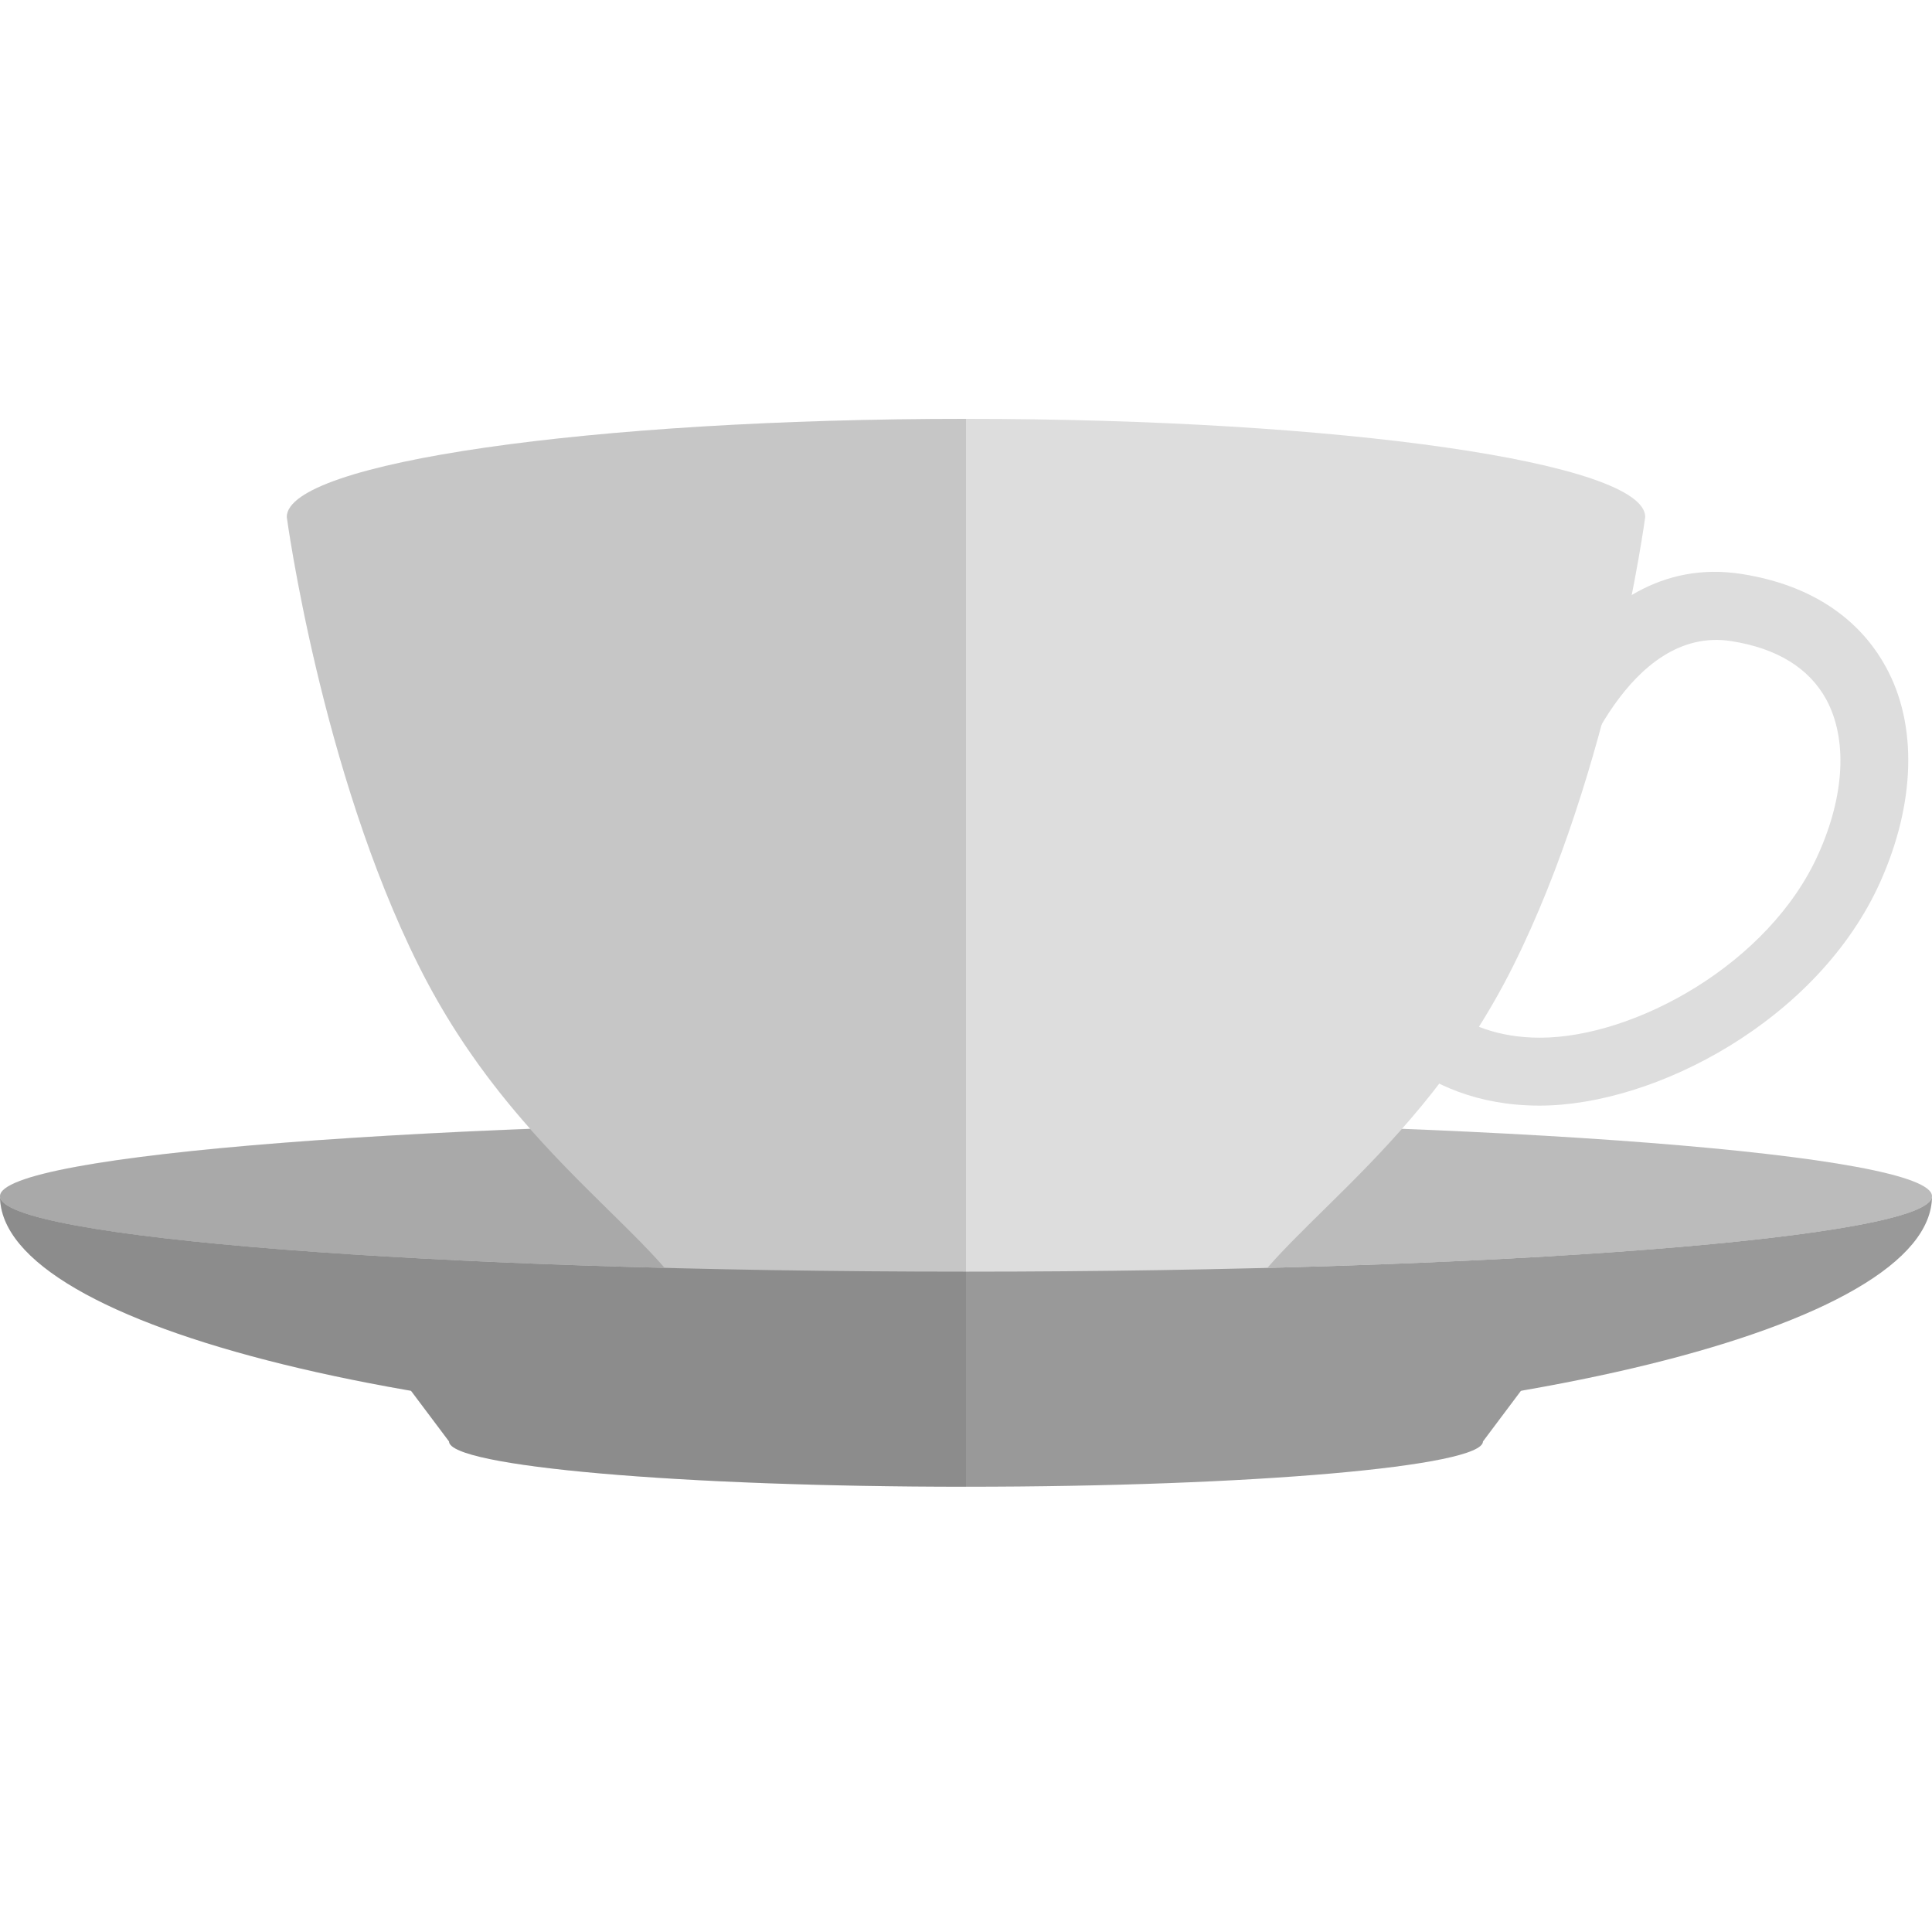
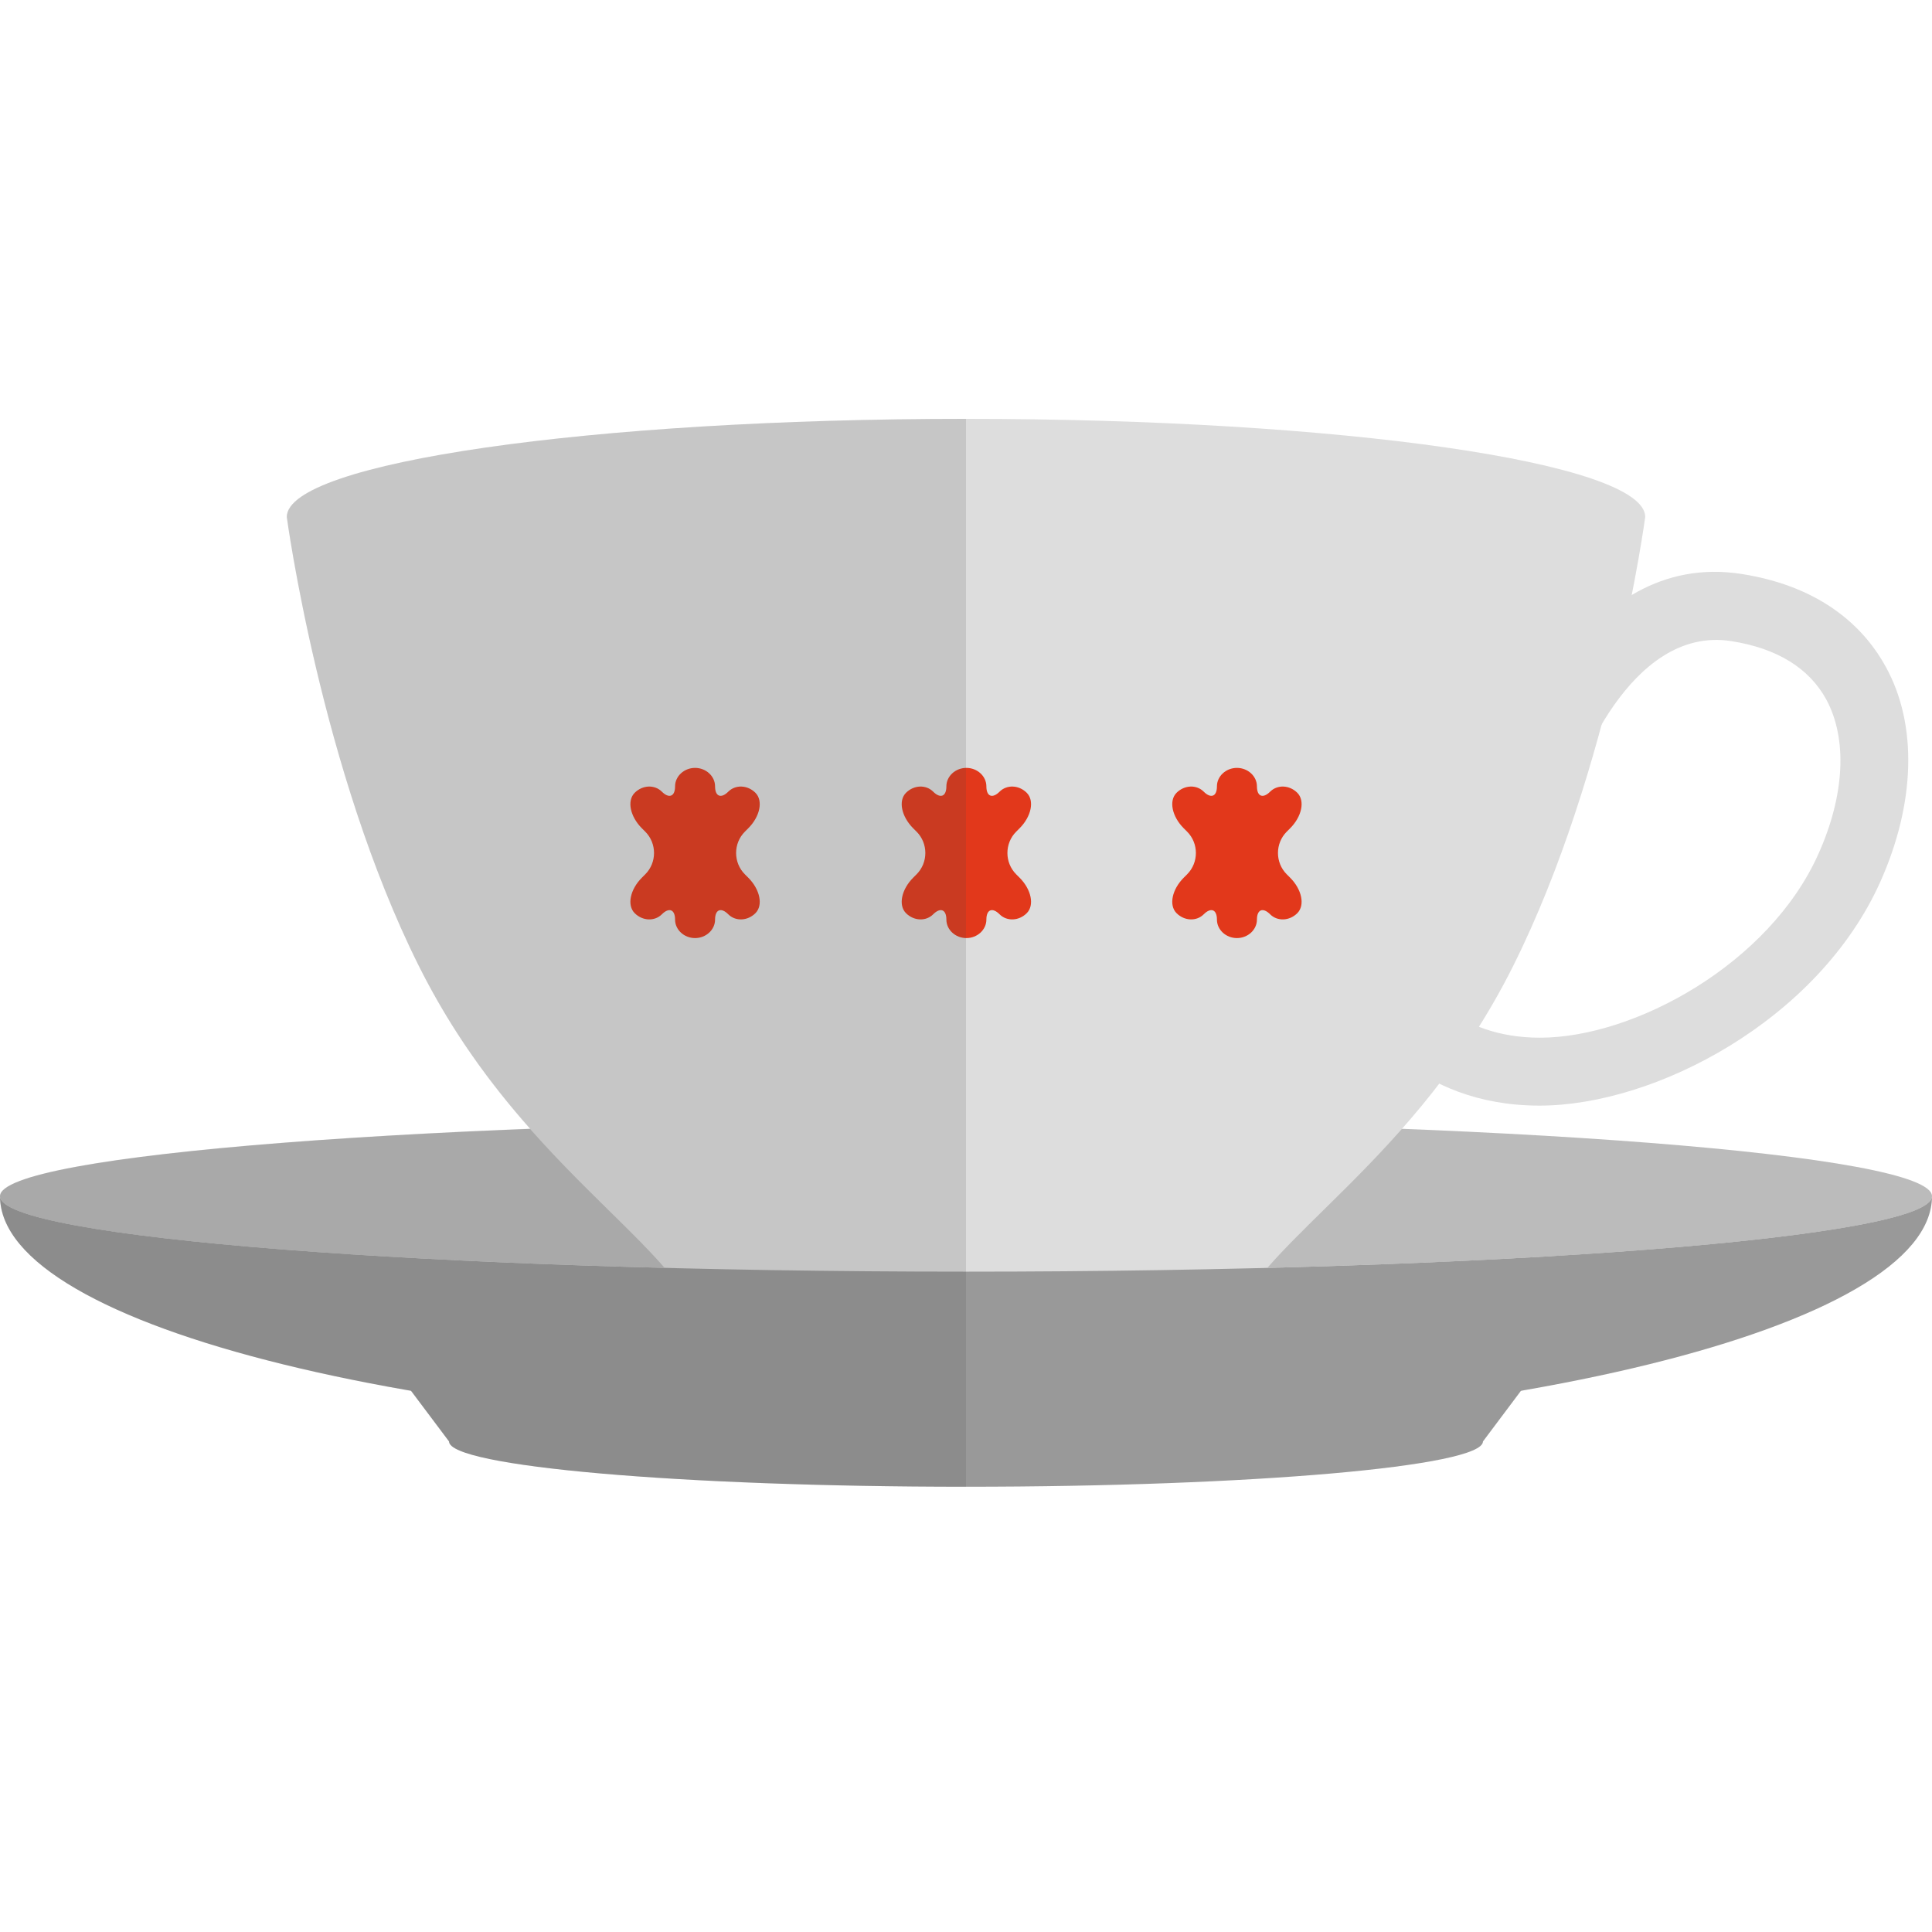
<svg xmlns="http://www.w3.org/2000/svg" version="1.1" x="0" y="0" viewBox="0 0 512 512" xml:space="preserve">
  <style type="text/css">.st0{fill:#ddd}.st2{fill:#999}</style>
  <path class="st0" d="M408 293c-33.4 0-46.8-23.1-47.3-24.1l15.7-8.8c.3.5 9.1 14.9 31.7 14.9 25.1 0 60.8-19.6 73.8-48.7 7-15.6 7.7-30.5 2.1-40.9-4.6-8.4-13.1-13.6-25.2-15.5-27.5-4.3-41.4 37-41.6 37.4l-17.1-5.6c.8-2.3 18.9-56.2 61.4-49.6 22.4 3.5 33.2 15.3 38.3 24.7 8.4 15.3 7.8 36.1-1.5 56.9-16.4 36.6-59.6 59.3-90.3 59.3z" />
  <ellipse cx="256" cy="317" rx="256" ry="20" fill="#bbb" />
  <path class="st0" d="M256 111c-99.4 0-180 11.6-180 26 0 0 9 67 35 119s66 72 75 95h140c9-23 49-43 75-95s35-119 35-119c0-14.4-80.6-26-180-26z" />
  <path class="st2" d="M256 337c-141.4 0-256-9-256-20 0 34.8 114.6 63 256 63s256-28.2 256-63c0 11-114.6 20-256 20z" />
  <ellipse class="st2" cx="256" cy="382" rx="137" ry="12" />
  <path class="st2" d="M104 362l15 20h13l100-20zm304 0l-15 20h-13l-100-20z" />
+   <path d="M341 220.4c-3.1 3.1-3.1 8.2 0 11.3l.9.9c3.1 3.1 4 7.3 1.9 9.4-2.1 2.1-5.3 2.2-7.2.3s-3.5-1.3-3.5 1.4-2.4 4.9-5.3 4.9-5.3-2.2-5.3-4.9-1.6-3.3-3.5-1.4-5.1 1.8-7.2-.3-1.2-6.3 1.9-9.4l.9-.9c3.1-3.1 3.1-8.2 0-11.3l-.9-.9c-3.1-3.1-4-7.3-1.9-9.4 2.1-2.1 5.3-2.2 7.2-.3s3.5 1.3 3.5-1.4 2.4-4.9 5.3-4.9 5.3 2.2 5.3 4.9 1.6 3.3 3.5 1.4 5.1-1.8 7.2.3 1.2 6.3-1.9 9.4l-.9.9zm-70.8-.9c3.1-3.1 4-7.3 1.9-9.4-2.1-2.1-5.3-2.2-7.2-.3-1.9 1.9-3.5 1.3-3.5-1.4s-2.4-4.9-5.3-4.9-5.3 2.2-5.3 4.9-1.6 3.3-3.5 1.4-5.1-1.8-7.2.3c-2.1 2.1-1.2 6.3 1.9 9.4l.9.9c3.1 3.1 3.1 8.2 0 11.3l-.9.9c-3.1 3.1-4 7.3-1.9 9.4 2.1 2.1 5.3 2.2 7.2.3s3.5-1.3 3.5 1.4 2.4 4.9 5.3 4.9 5.3-2.2 5.3-4.9 1.6-3.3 3.5-1.4 5.1 1.8 7.2-.3 1.2-6.3-1.9-9.4l-.9-.9c-3.1-3.1-3.1-8.2 0-11.3l.9-.9zm-71.9 0c3.1-3.1 4-7.3 1.9-9.4-2.1-2.1-5.3-2.2-7.2-.3s-3.5 1.3-3.5-1.4-2.4-4.9-5.3-4.9-5.3 2.2-5.3 4.9-1.6 3.3-3.5 1.4-5.1-1.8-7.2.3c-2.1 2.1-1.2 6.3 1.9 9.4l.9.9c3.1 3.1 3.1 8.2 0 11.3l-.9.9c-3.1 3.1-4 7.3-1.9 9.4 2.1 2.1 5.3 2.2 7.2.3s3.5-1.3 3.5 1.4 2.4 4.9 5.3 4.9 5.3-2.2 5.3-4.9 1.6-3.3 3.5-1.4 5.1 1.8 7.2-.3c2.1-2.1 1.2-6.3-1.9-9.4l-.9-.9c-3.1-3.1-3.1-8.2 0-11.3l.9-.9z" fill="#e2381b" />
  <path d="M76 137s9 67 35 119c8.8 17.6 19.2 31.5 29.5 43.1C57.1 302.4 0 309.2 0 317c0 21.3 43.1 40.2 108.9 51.6L119 382c0 6.6 61.3 12 137 12V111c-99.4 0-180 11.6-180 26z" opacity=".15" fill="#444" />
</svg>
